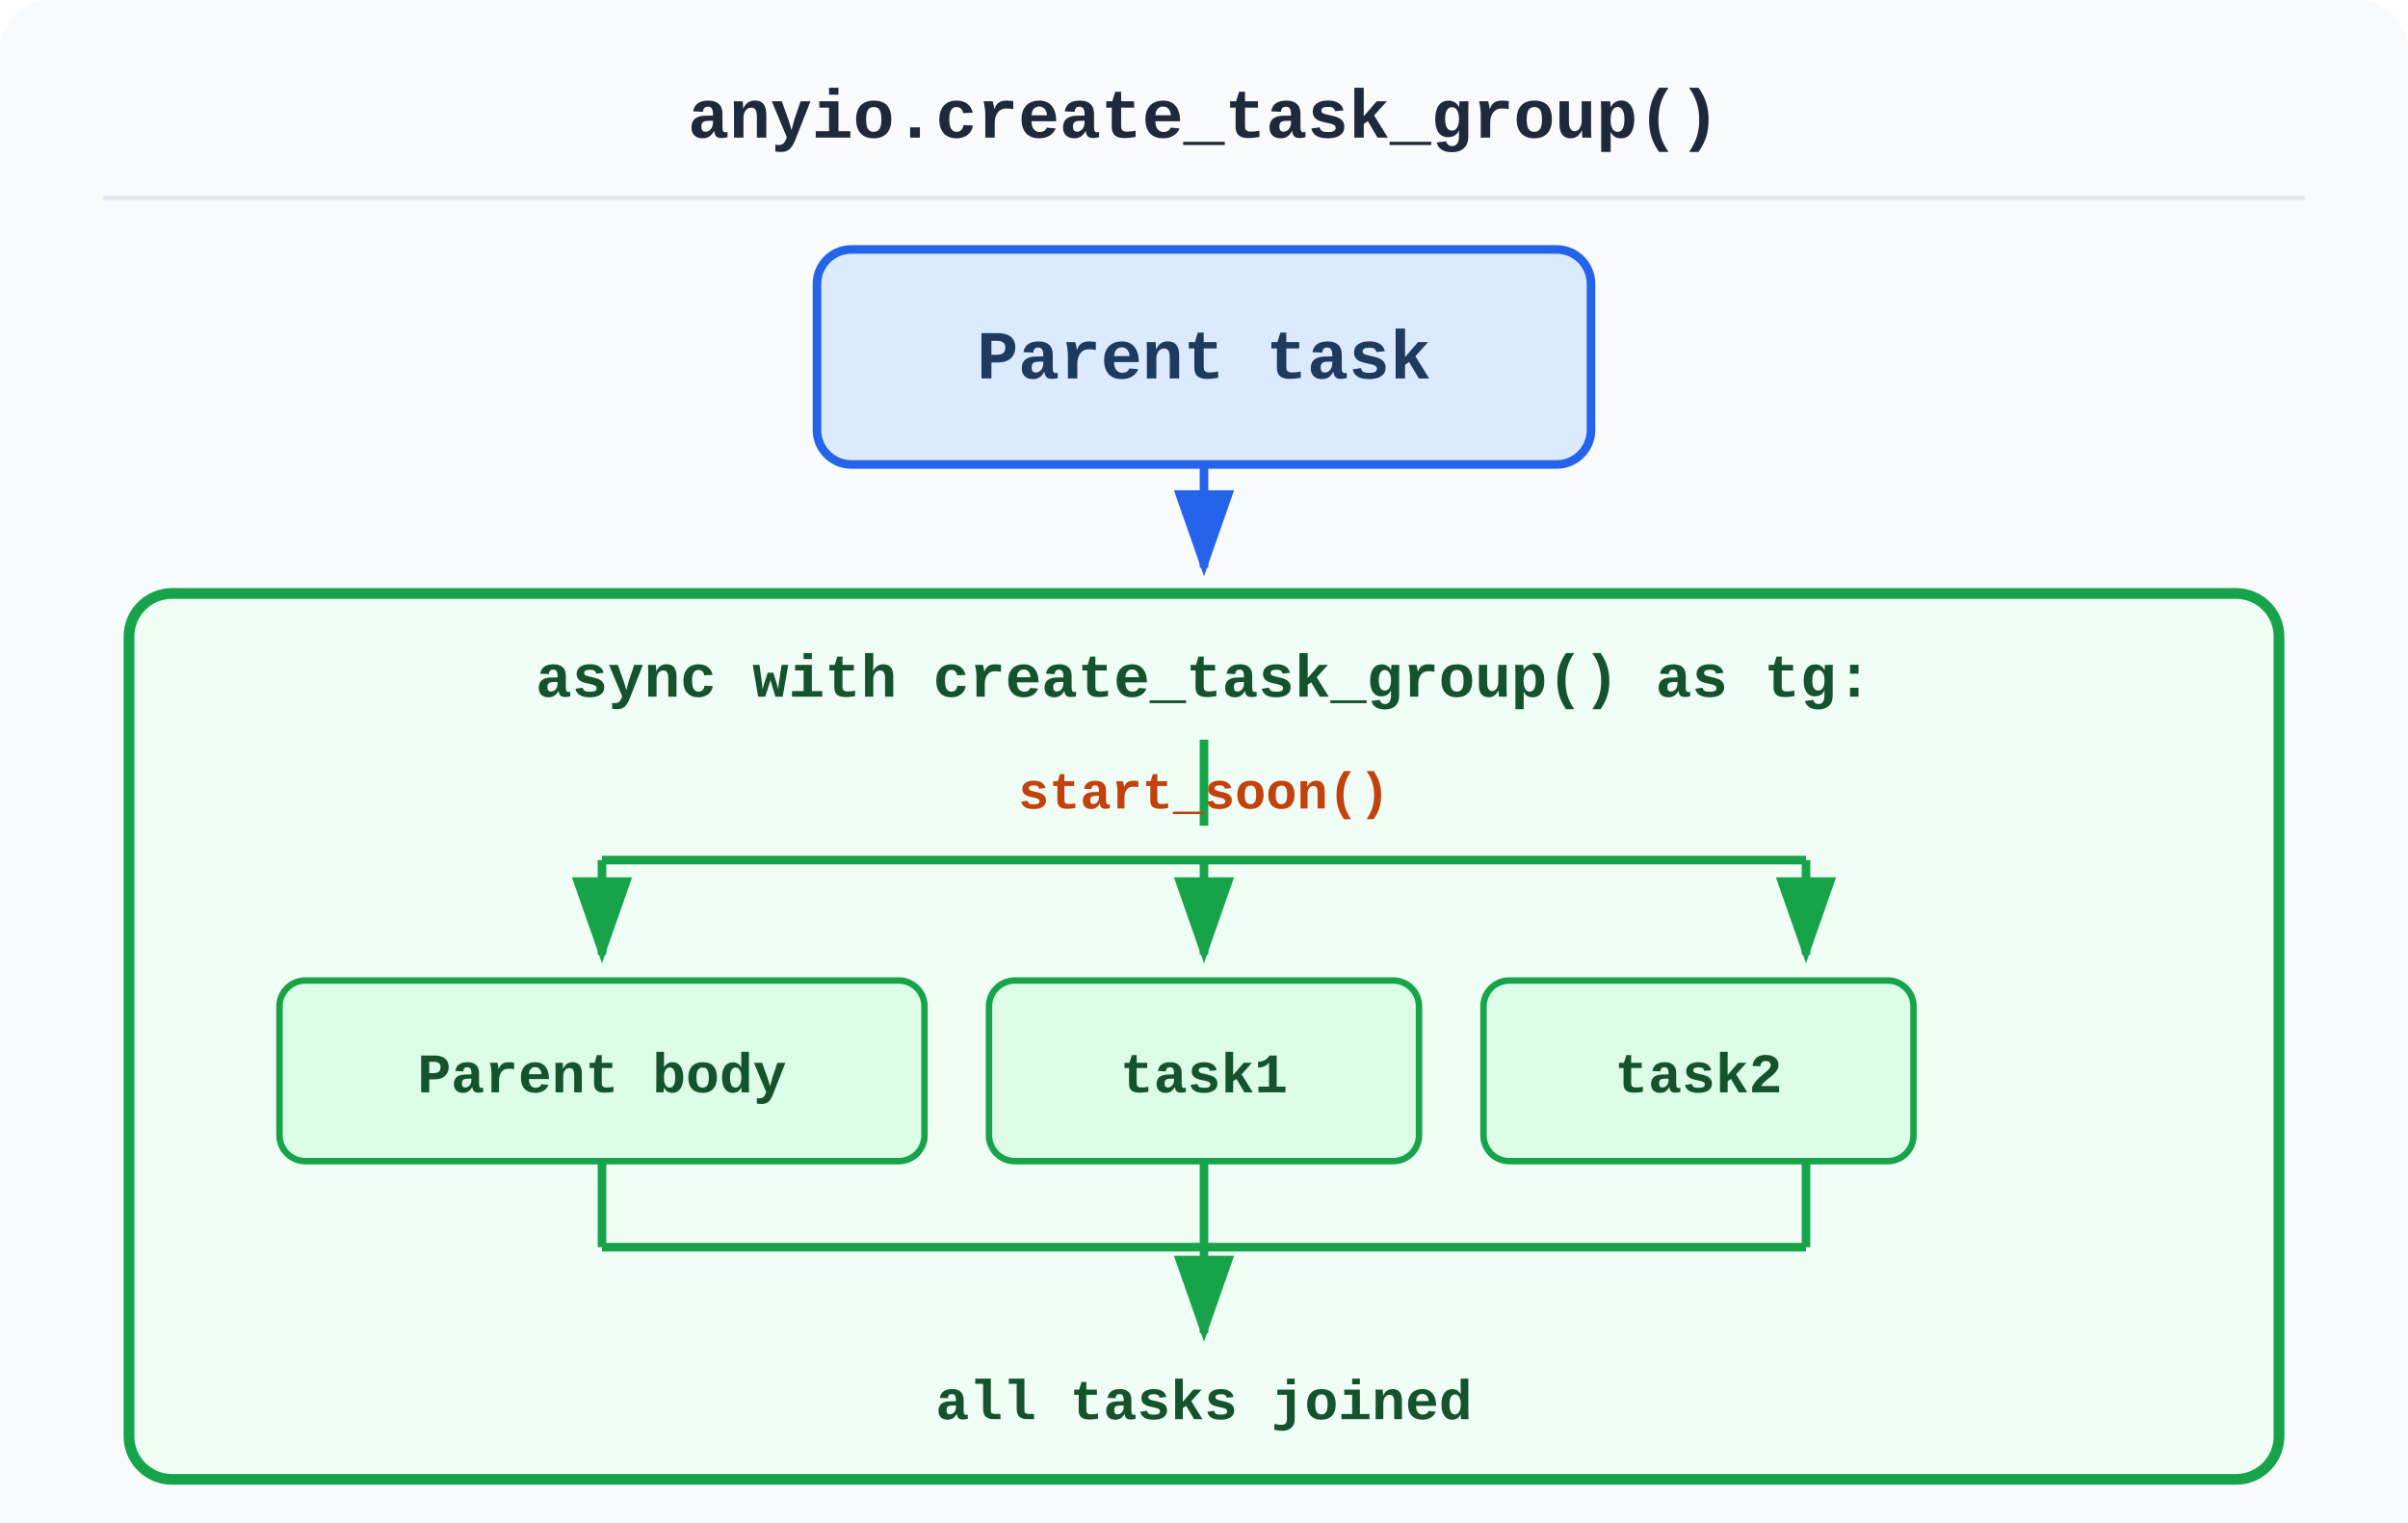
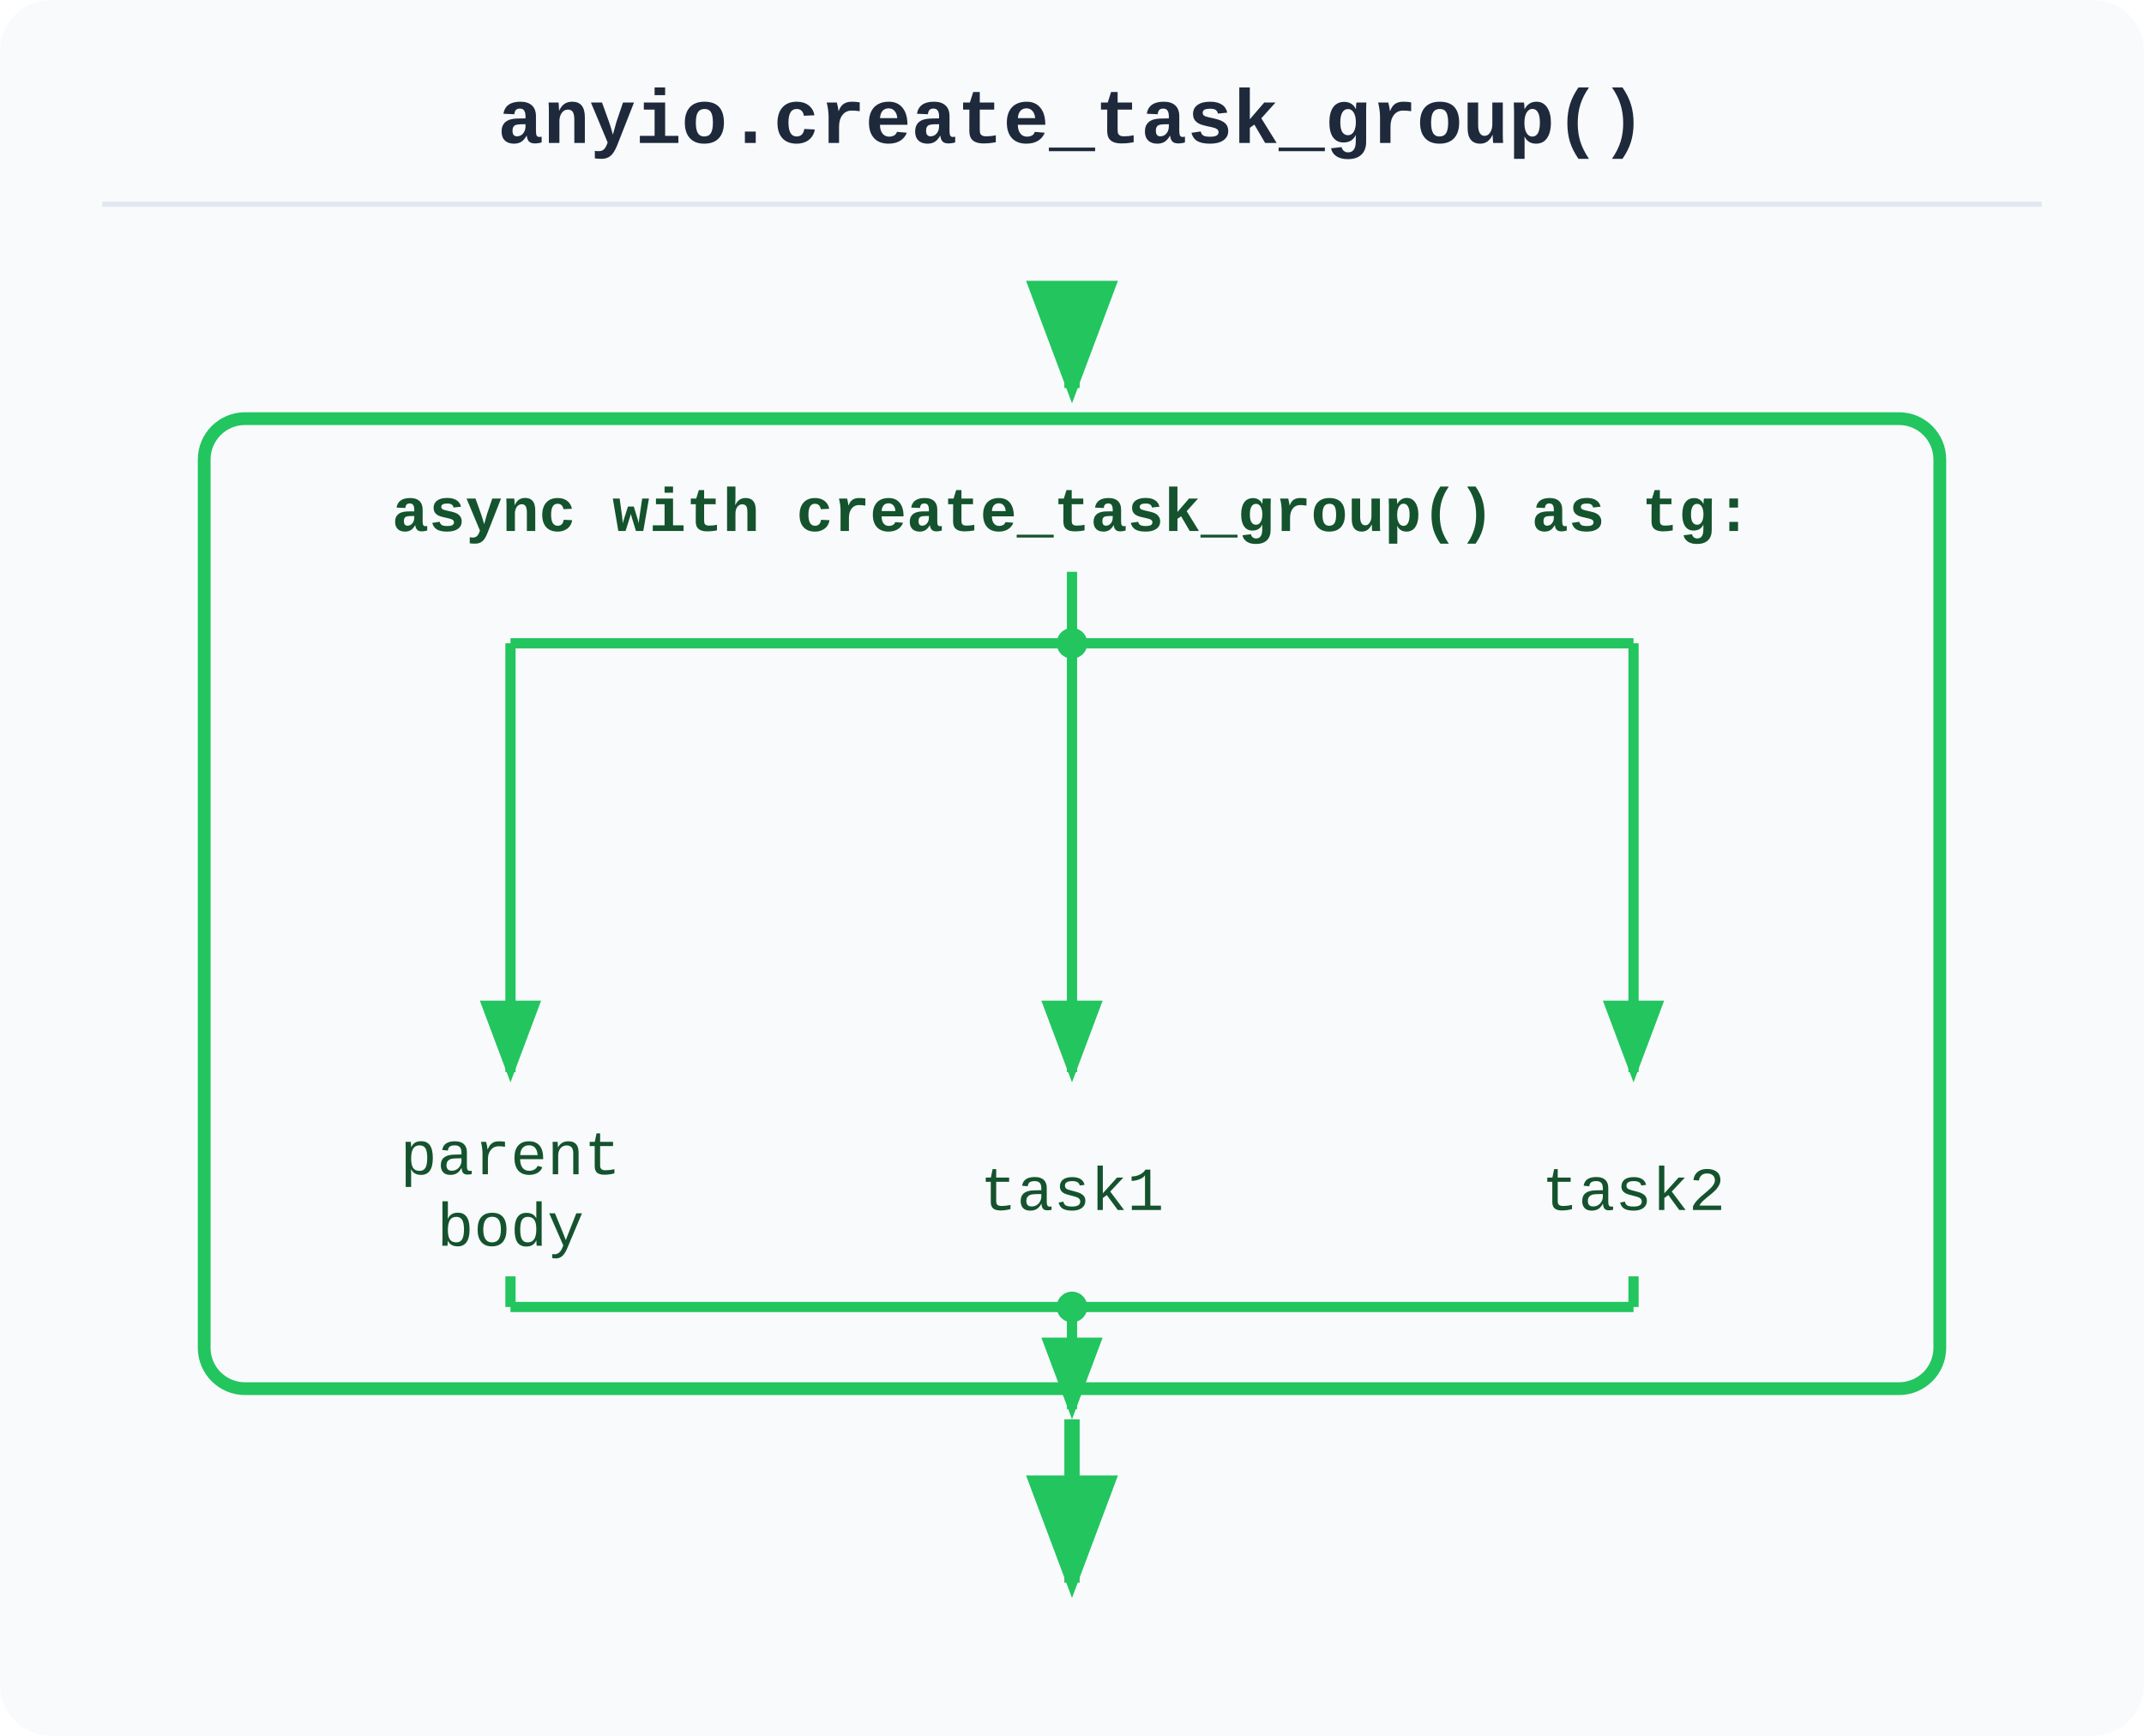
- <svg xmlns="http://www.w3.org/2000/svg" font-family="'Courier New', monospace" height="354" viewBox="0 0 560 354" width="560">
+ <svg xmlns="http://www.w3.org/2000/svg" font-family="'Courier New', monospace" height="340" viewBox="0 0 420 340" width="420">
  <defs>
-     <marker id="arrowBlue" markerHeight="7" markerWidth="10" orient="auto" refX="9" refY="3.5">
-       <polygon fill="#2563eb" points="0 0, 10 3.5, 0 7" />
-     </marker>
-     <marker id="arrowGreen" markerHeight="7" markerWidth="10" orient="auto" refX="9" refY="3.5">
-       <polygon fill="#16a34a" points="0 0, 10 3.5, 0 7" />
+     <marker id="arrowGreen" markerHeight="6" markerWidth="8" orient="auto" refX="7" refY="3">
+       <polygon fill="#22c55e" points="0 0, 8 3, 0 6" />
    </marker>
  </defs>
-   <rect fill="#f8fafc" height="420" rx="12" width="560" />
-   <text fill="#1e293b" font-size="16" font-weight="700" text-anchor="middle" x="280" y="32">anyio.create_task_group()</text>
-   <line stroke="#e2e8f0" stroke-width="1" x1="24" x2="536" y1="46" y2="46" />
-   <rect fill="#dbeafe" height="50" rx="8" stroke="#2563eb" stroke-width="2" width="180" x="190" y="58" />
-   <text fill="#1e3a5f" font-size="16" font-weight="700" text-anchor="middle" x="280" y="88">Parent task</text>
-   <line marker-end="url(#arrowBlue)" stroke="#2563eb" stroke-width="2" x1="280" x2="280" y1="108" y2="132" />
-   <rect fill="#f0fdf4" height="206" rx="10" stroke="#16a34a" stroke-width="2.5" width="500" x="30" y="138" />
-   <text fill="#14532d" font-size="14" font-weight="700" text-anchor="middle" x="280" y="162">async with create_task_group() as tg:</text>
-   <line stroke="#16a34a" stroke-width="2" x1="280" x2="280" y1="172" y2="192" />
-   <text fill="#c2410c" font-size="12" font-weight="600" text-anchor="middle" x="280" y="188">start_soon()</text>
-   <line stroke="#16a34a" stroke-width="2" x1="140" x2="420" y1="200" y2="200" />
-   <line marker-end="url(#arrowGreen)" stroke="#16a34a" stroke-width="2" x1="140" x2="140" y1="200" y2="222" />
-   <line marker-end="url(#arrowGreen)" stroke="#16a34a" stroke-width="2" x1="280" x2="280" y1="200" y2="222" />
-   <line marker-end="url(#arrowGreen)" stroke="#16a34a" stroke-width="2" x1="420" x2="420" y1="200" y2="222" />
-   <rect fill="#dcfce7" height="42" rx="6" stroke="#16a34a" stroke-width="1.5" width="150" x="65" y="228" />
-   <text fill="#14532d" font-size="13" font-weight="600" text-anchor="middle" x="140" y="254">Parent body</text>
-   <rect fill="#dcfce7" height="42" rx="6" stroke="#16a34a" stroke-width="1.5" width="100" x="230" y="228" />
-   <text fill="#14532d" font-size="13" font-weight="600" text-anchor="middle" x="280" y="254">task1</text>
-   <rect fill="#dcfce7" height="42" rx="6" stroke="#16a34a" stroke-width="1.5" width="100" x="345" y="228" />
-   <text fill="#14532d" font-size="13" font-weight="600" text-anchor="middle" x="395" y="254">task2</text>
-   <line stroke="#16a34a" stroke-width="2" x1="140" x2="140" y1="270" y2="290" />
-   <line stroke="#16a34a" stroke-width="2" x1="280" x2="280" y1="270" y2="290" />
-   <line stroke="#16a34a" stroke-width="2" x1="420" x2="420" y1="270" y2="290" />
-   <line stroke="#16a34a" stroke-width="2" x1="140" x2="420" y1="290" y2="290" />
-   <line marker-end="url(#arrowGreen)" stroke="#16a34a" stroke-width="2" x1="280" x2="280" y1="290" y2="310" />
-   <text fill="#14532d" font-size="13" font-weight="600" text-anchor="middle" x="280" y="330">all tasks joined</text>
+   <rect fill="#f8fafc" height="340" rx="10" width="420" />
+   <text fill="#1e293b" font-size="15" font-weight="700" text-anchor="middle" x="210" y="28">anyio.create_task_group()</text>
+   <line stroke="#e2e8f0" stroke-width="1" x1="20" x2="400" y1="40" y2="40" />
+   <line marker-end="url(#arrowGreen)" stroke="#22c55e" stroke-width="3" x1="210" x2="210" y1="56" y2="76" />
+   <rect fill="none" height="190" rx="8" stroke="#22c55e" stroke-width="2.5" width="340" x="40" y="82" />
+   <text fill="#14532d" font-size="12" font-weight="600" text-anchor="middle" x="210" y="104">async with create_task_group() as tg:</text>
+   <line stroke="#22c55e" stroke-width="2" x1="210" x2="210" y1="112" y2="126" />
+   <circle cx="210" cy="126" fill="#22c55e" r="3" />
+   <line stroke="#22c55e" stroke-width="2" x1="210" x2="100" y1="126" y2="126" />
+   <line marker-end="url(#arrowGreen)" stroke="#22c55e" stroke-width="2" x1="100" x2="100" y1="126" y2="210" />
+   <line marker-end="url(#arrowGreen)" stroke="#22c55e" stroke-width="2" x1="210" x2="210" y1="126" y2="210" />
+   <line stroke="#22c55e" stroke-width="2" x1="210" x2="320" y1="126" y2="126" />
+   <line marker-end="url(#arrowGreen)" stroke="#22c55e" stroke-width="2" x1="320" x2="320" y1="126" y2="210" />
+   <text fill="#14532d" font-size="12" text-anchor="middle" x="100" y="230">parent</text>
+   <text fill="#14532d" font-size="12" text-anchor="middle" x="100" y="244">body</text>
+   <text fill="#14532d" font-size="12" text-anchor="middle" x="210" y="237">task1</text>
+   <text fill="#14532d" font-size="12" text-anchor="middle" x="320" y="237">task2</text>
+   <circle cx="210" cy="256" fill="#22c55e" r="3" />
+   <line stroke="#22c55e" stroke-width="2" x1="100" x2="100" y1="250" y2="256" />
+   <line stroke="#22c55e" stroke-width="2" x1="100" x2="210" y1="256" y2="256" />
+   <line stroke="#22c55e" stroke-width="2" x1="320" x2="320" y1="250" y2="256" />
+   <line stroke="#22c55e" stroke-width="2" x1="320" x2="210" y1="256" y2="256" />
+   <line marker-end="url(#arrowGreen)" stroke="#22c55e" stroke-width="2" x1="210" x2="210" y1="256" y2="276" />
+   <line marker-end="url(#arrowGreen)" stroke="#22c55e" stroke-width="3" x1="210" x2="210" y1="278" y2="310" />
</svg>
